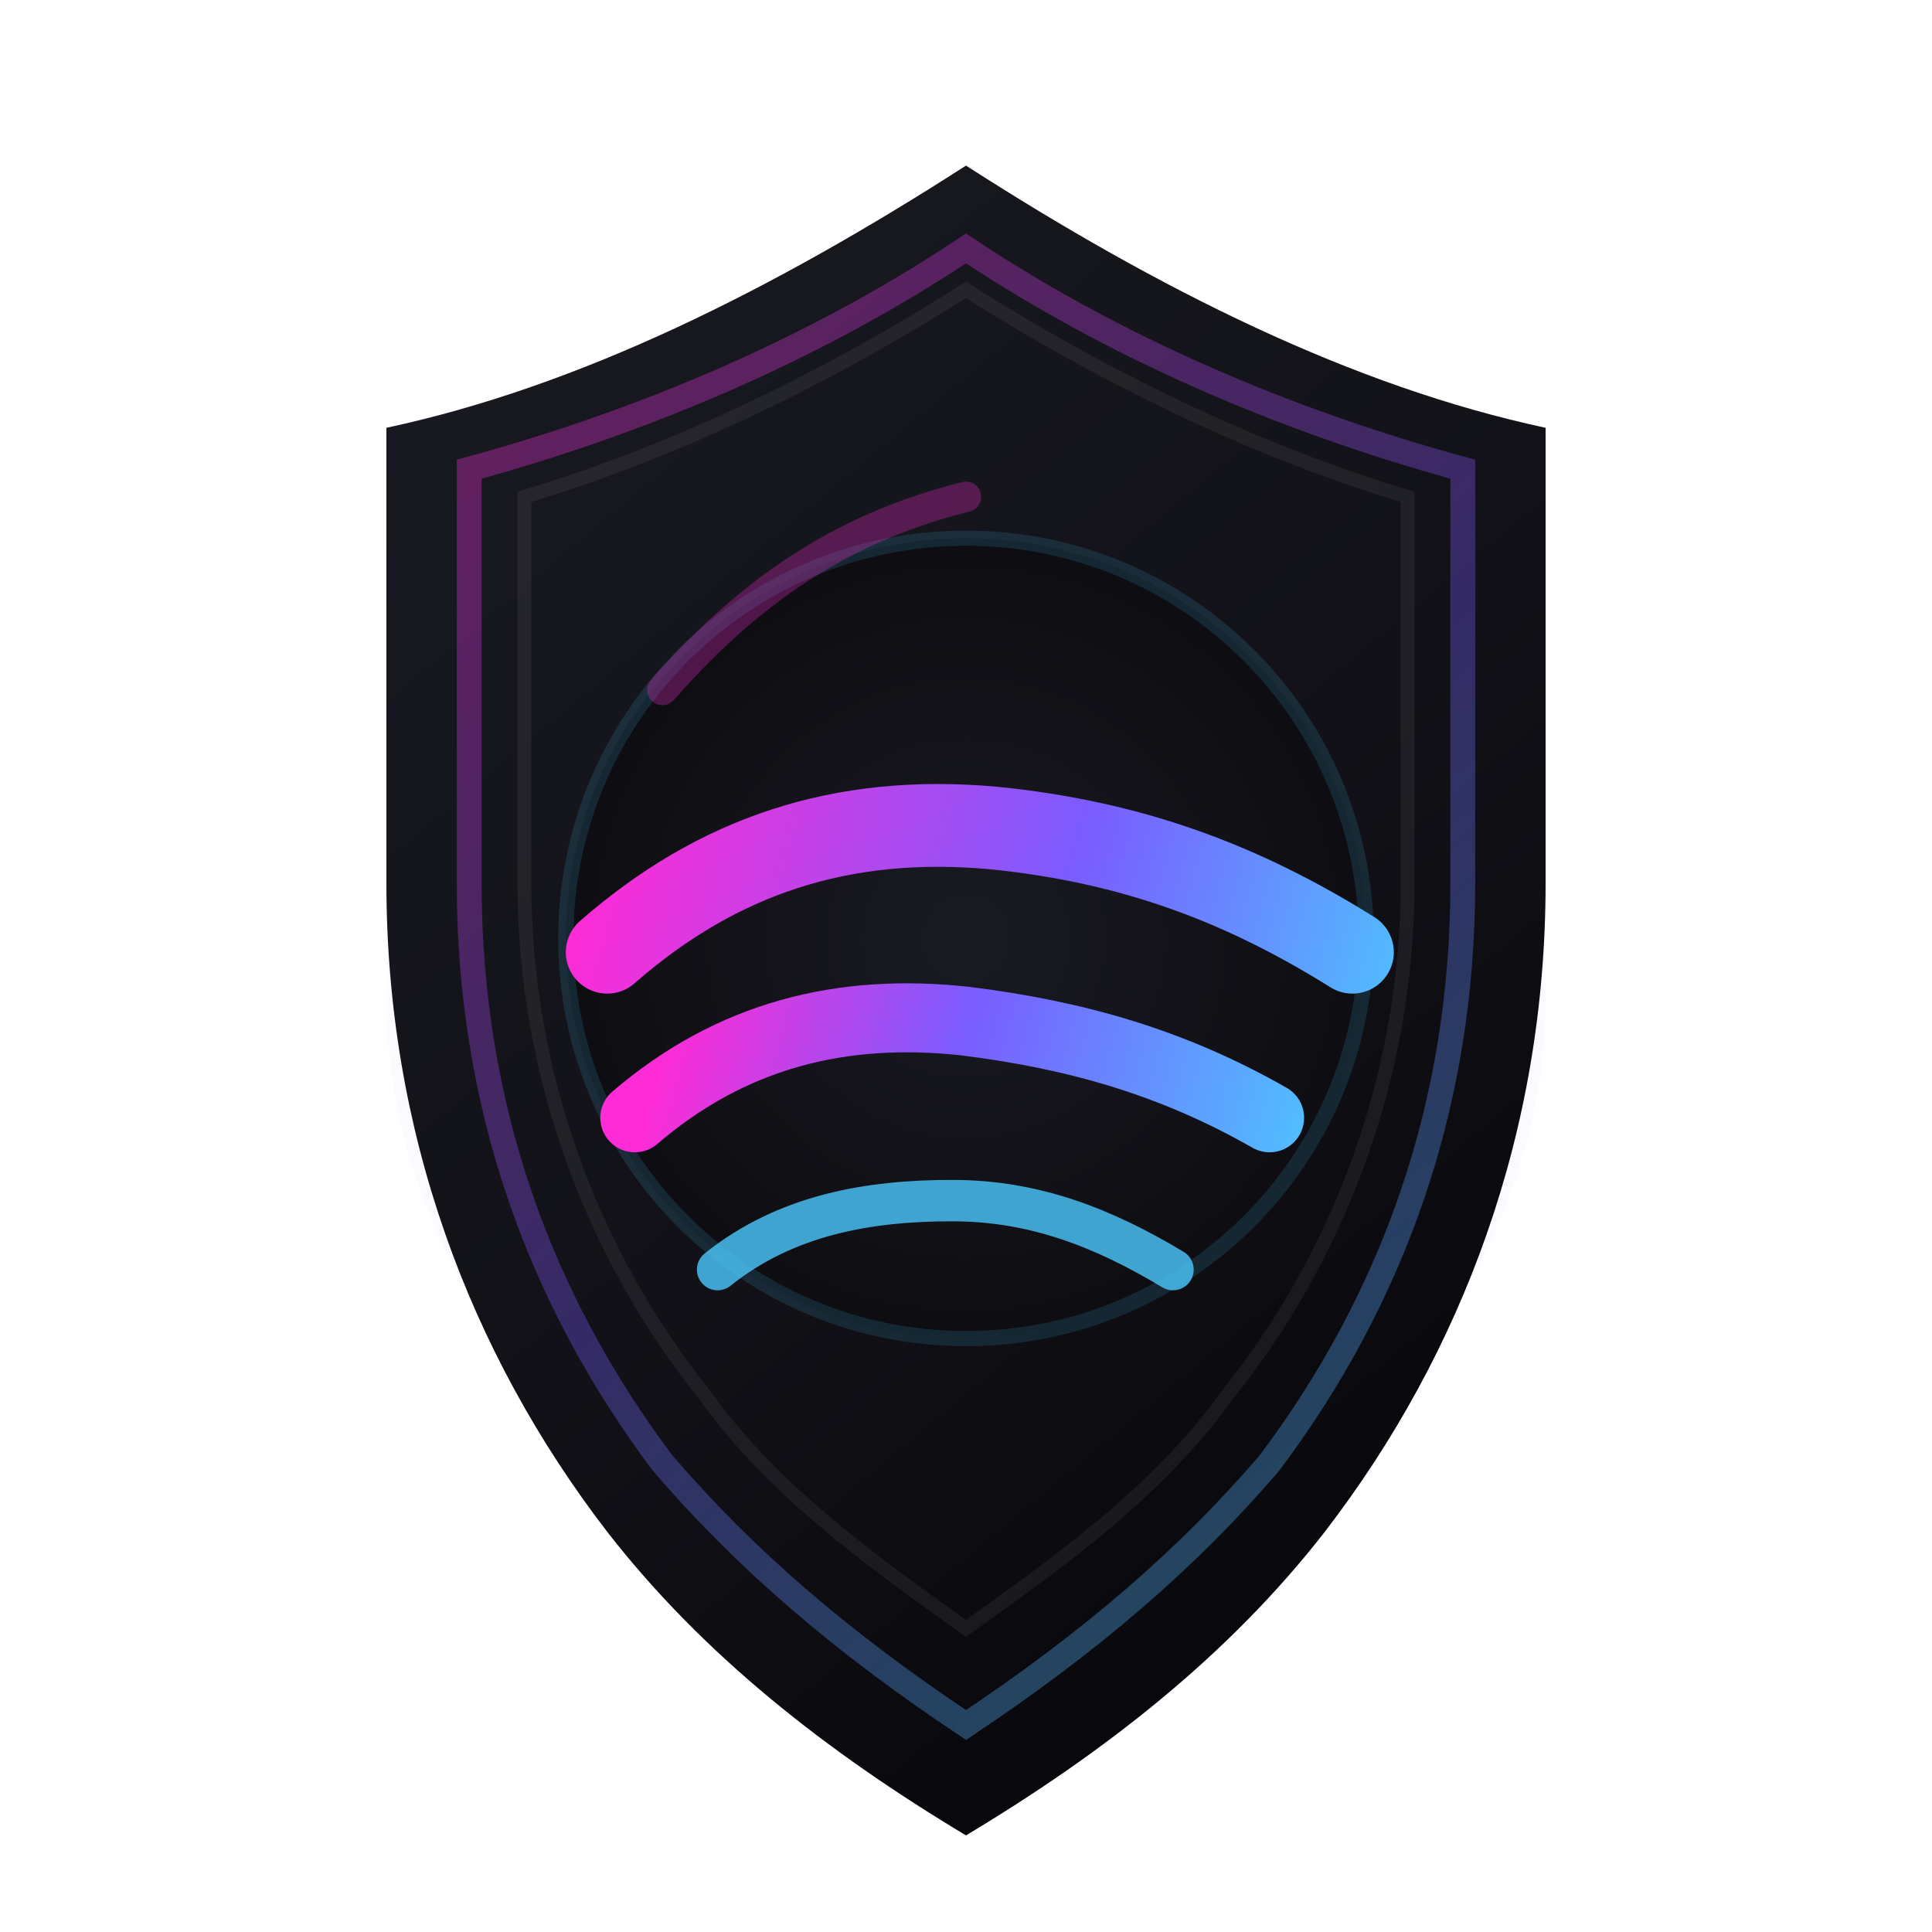
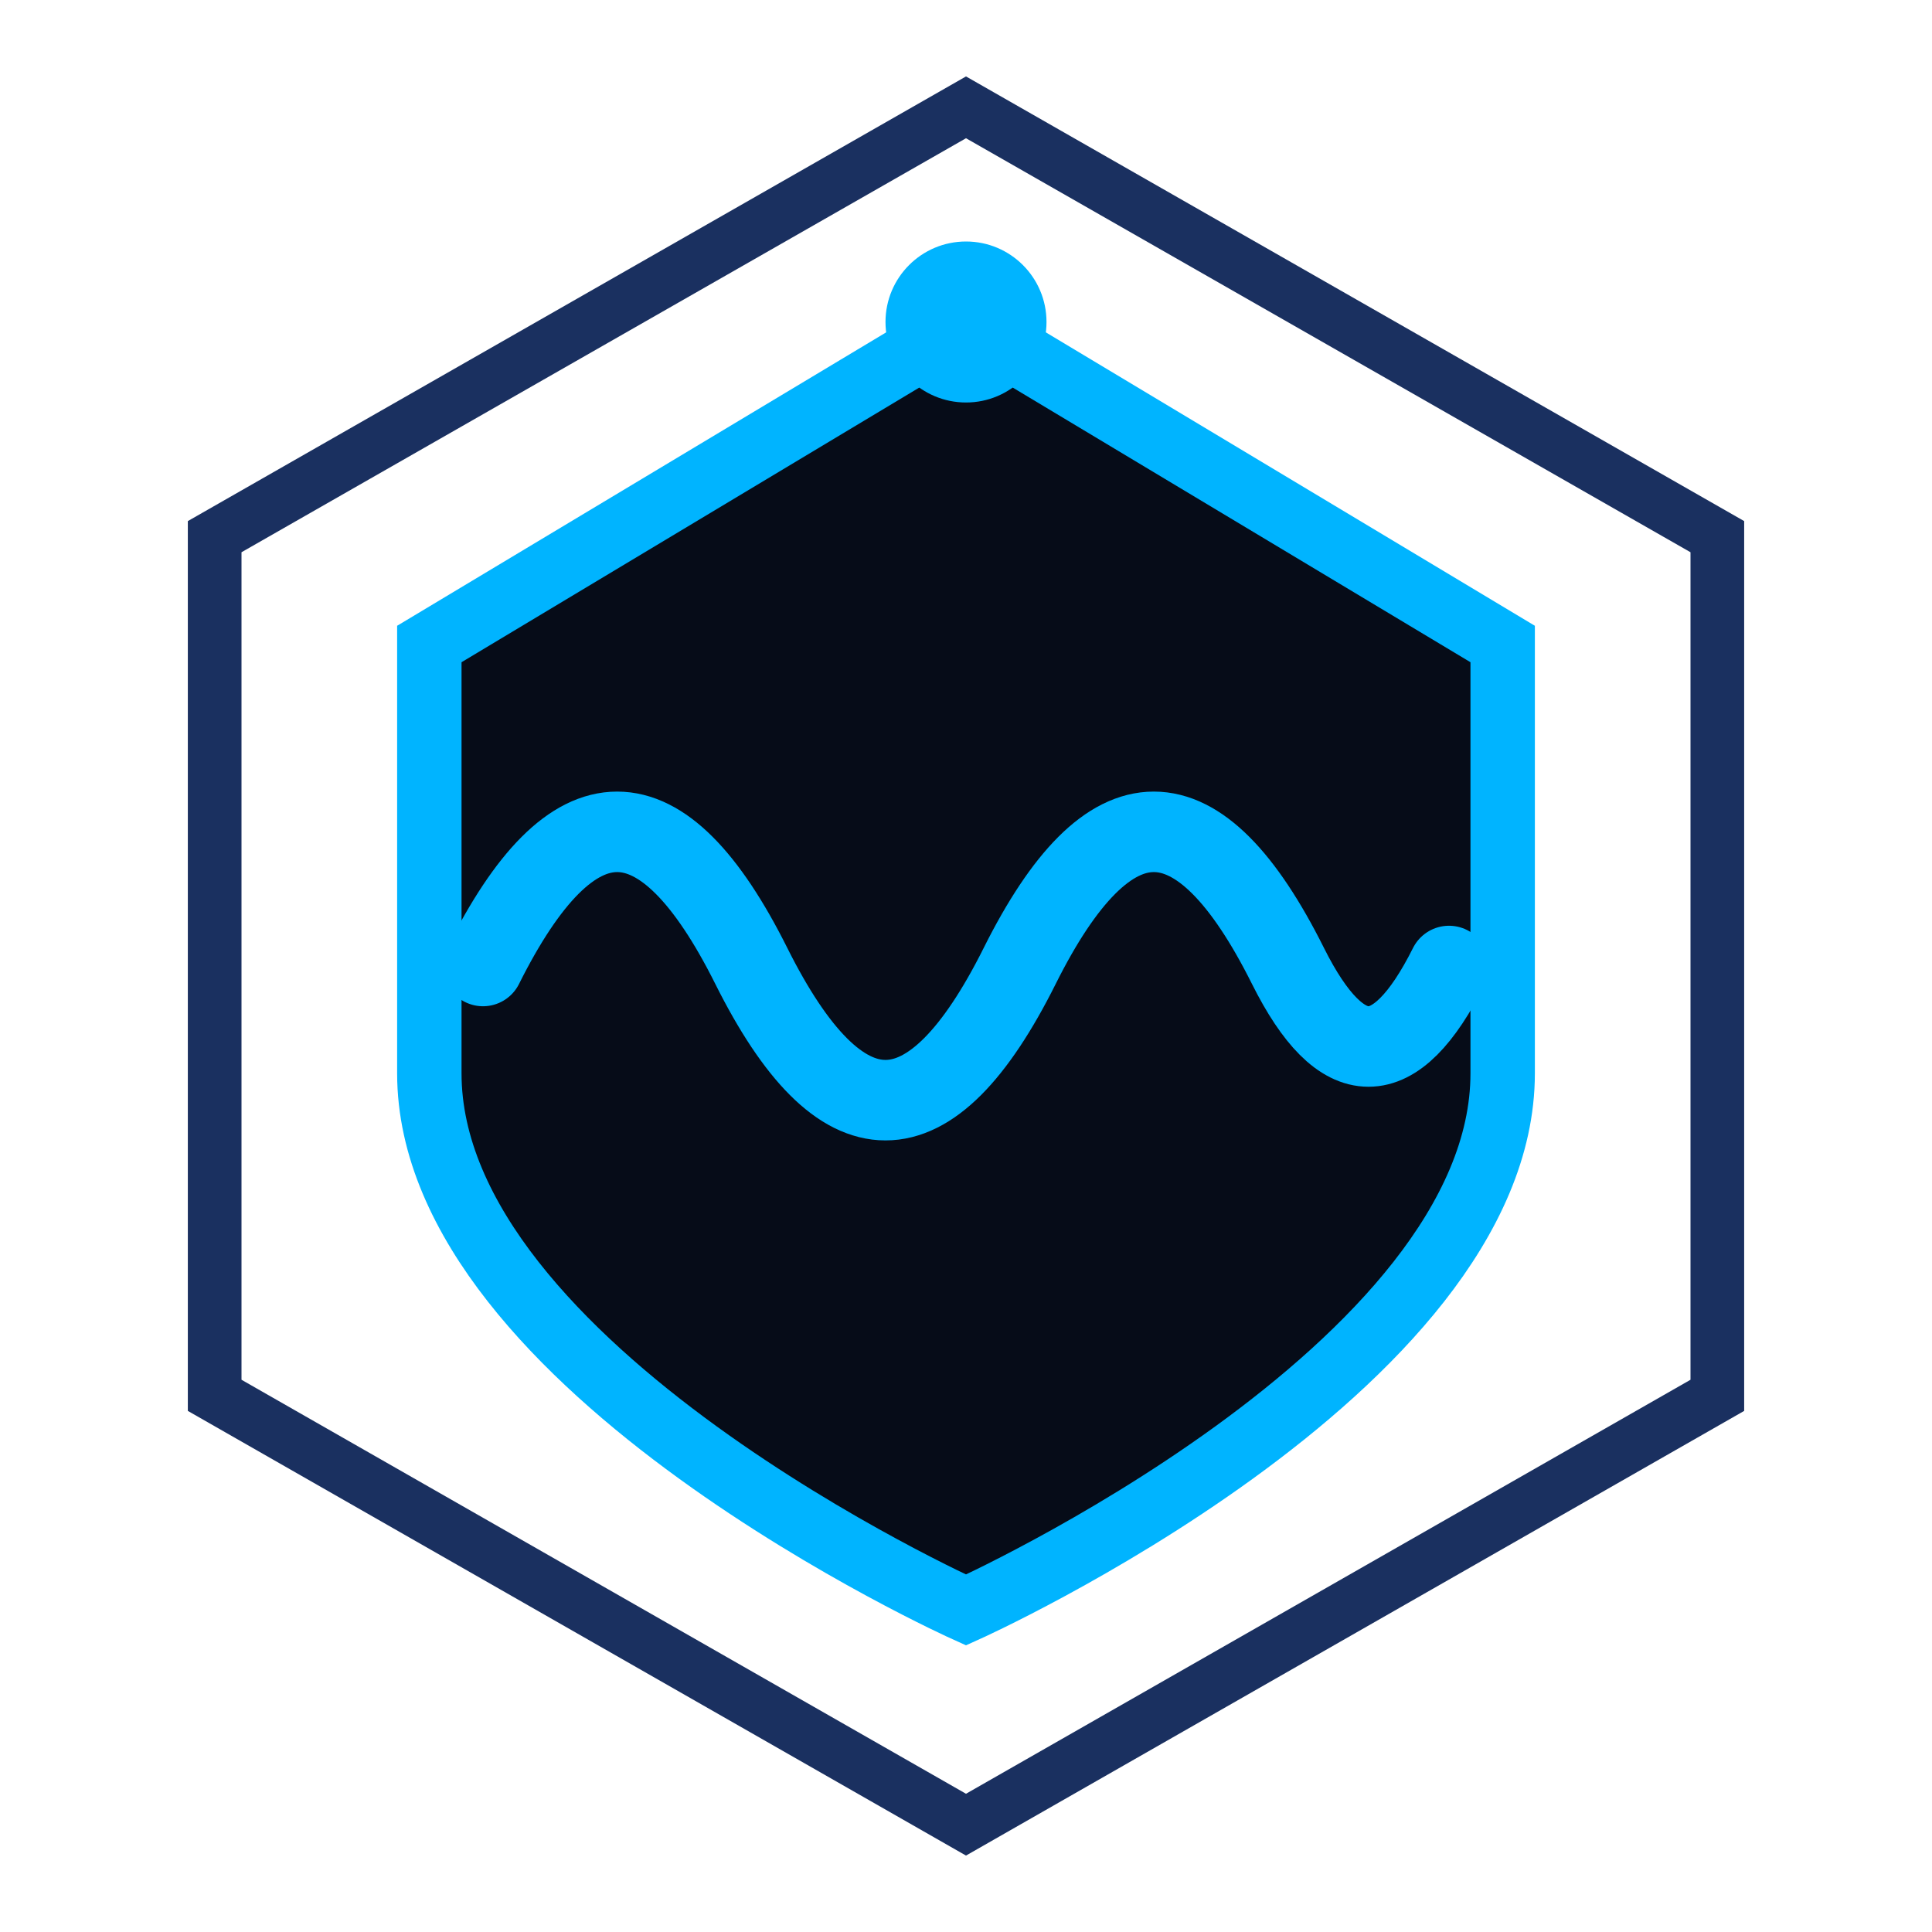
- <svg xmlns="http://www.w3.org/2000/svg" width="140" height="140" viewBox="0 0 140 140" fill="none" role="img" aria-labelledby="sw-title sw-desc">
-   <defs>
-     <linearGradient id="sw-shield-fill" x1="24" y1="16" x2="114" y2="124" gradientUnits="userSpaceOnUse">
-       <stop offset="0" stop-color="#1A1A22" />
-       <stop offset="0.54" stop-color="#111117" />
-       <stop offset="1" stop-color="#050508" />
-     </linearGradient>
-     <linearGradient id="sw-outline" x1="34" y1="26" x2="104" y2="110" gradientUnits="userSpaceOnUse">
-       <stop offset="0" stop-color="#FF2BD6" />
-       <stop offset="0.54" stop-color="#7A5CFF" />
-       <stop offset="1" stop-color="#4CC9FF" />
-     </linearGradient>
-     <linearGradient id="sw-wave-main" x1="42" y1="64" x2="102" y2="81" gradientUnits="userSpaceOnUse">
-       <stop offset="0" stop-color="#FF2BD6" />
-       <stop offset="0.55" stop-color="#7A5CFF" />
-       <stop offset="1" stop-color="#4CC9FF" />
-     </linearGradient>
-     <linearGradient id="sw-wave-accent" x1="47" y1="79" x2="95" y2="92" gradientUnits="userSpaceOnUse">
-       <stop offset="0" stop-color="#FF2BD6" />
-       <stop offset="0.42" stop-color="#7A5CFF" />
-       <stop offset="1" stop-color="#4CC9FF" />
-     </linearGradient>
-     <radialGradient id="sw-core" cx="0" cy="0" r="1" gradientUnits="userSpaceOnUse" gradientTransform="translate(70 68) rotate(90) scale(33)">
-       <stop offset="0" stop-color="#1A1A22" />
-       <stop offset="1" stop-color="#0B0B0F" />
-     </radialGradient>
-     <radialGradient id="sw-ambient" cx="0" cy="0" r="1" gradientUnits="userSpaceOnUse" gradientTransform="translate(70 72) rotate(90) scale(48)">
-       <stop offset="0" stop-color="#7A5CFF" stop-opacity="0.18" />
-       <stop offset="0.58" stop-color="#FF2BD6" stop-opacity="0.12" />
-       <stop offset="1" stop-color="#4CC9FF" stop-opacity="0" />
-     </radialGradient>
-   </defs>
-   <circle cx="70" cy="72" r="42" fill="url(#sw-ambient)" />
-   <path d="M44 69c8-7 17-10 28-9 10 1 18 4 26 9" stroke="url(#sw-wave-main)" stroke-opacity="0.2" stroke-width="10" stroke-linecap="round" />
-   <path d="M46 81c7-6 15-8 24-7 8 1 15 3 22 7" stroke="url(#sw-wave-accent)" stroke-opacity="0.18" stroke-width="9" stroke-linecap="round" />
-   <path d="M70 12C56 21 42 28 28 31v33c0 18 6 34 16 47 7 9 16 16 26 22 10-6 19-13 26-22 10-13 16-29 16-47V31c-14-3-28-10-42-19z" fill="url(#sw-shield-fill)" />
-   <path d="M70 18C58 26 45 31 34 34v30c0 16 5 30 14 42 6 7 13 13 22 19 9-6 16-12 22-19 9-12 14-26 14-42V34c-11-3-24-8-36-16z" fill="none" stroke="url(#sw-outline)" stroke-opacity="0.34" stroke-width="1.8" />
-   <path d="M70 21C59 28 48 33 38 36v28c0 14 5 27 13 37 5 7 12 12 19 17 7-5 14-10 19-17 8-10 13-23 13-37V36c-10-3-21-8-32-15z" fill="none" stroke="#FAFAFF" stroke-opacity="0.06" stroke-width="1" />
-   <circle cx="70" cy="68" r="29" fill="url(#sw-core)" />
-   <circle cx="70" cy="68" r="29" fill="none" stroke="#4CC9FF" stroke-opacity="0.14" stroke-width="1.1" />
-   <path d="M44 69c8-7 17-10 28-9 10 1 18 4 26 9" stroke="url(#sw-wave-main)" stroke-width="6" stroke-linecap="round" />
-   <path d="M46 81c7-6 15-8 24-7 8 1 15 3 22 7" stroke="url(#sw-wave-accent)" stroke-width="5" stroke-linecap="round" />
-   <path d="M52 92c5-4 11-5 17-5 6 0 11 2 16 5" stroke="#4CC9FF" stroke-opacity="0.8" stroke-width="3" stroke-linecap="round" />
-   <path d="M48 50c7-8 14-12 22-14" stroke="#FF2BD6" stroke-opacity="0.28" stroke-width="2.2" stroke-linecap="round" />
+ <svg xmlns="http://www.w3.org/2000/svg" width="36" height="36" viewBox="0 0 36 36" fill="none" role="img" aria-labelledby="sw-logo-title">
+   <path d="M18 2L32 10V26L18 34L4 26V10L18 2Z" stroke="#1a3060" stroke-width="1" fill="none" />
+   <path d="M18 6L28 12V20C28 25.5 18 30 18 30C18 30 8 25.5 8 20V12L18 6Z" fill="#060c18" stroke="#00b4ff" stroke-width="1.2" />
+   <path d="M9 18 Q11.5 13 14 18 Q16.5 23 19 18 Q21.5 13 24 18 Q25.5 21 27 18" stroke="#00b4ff" stroke-width="1.5" stroke-linecap="round" fill="none" />
+   <circle cx="18" cy="6" r="1.5" fill="#00b4ff" />
</svg>
